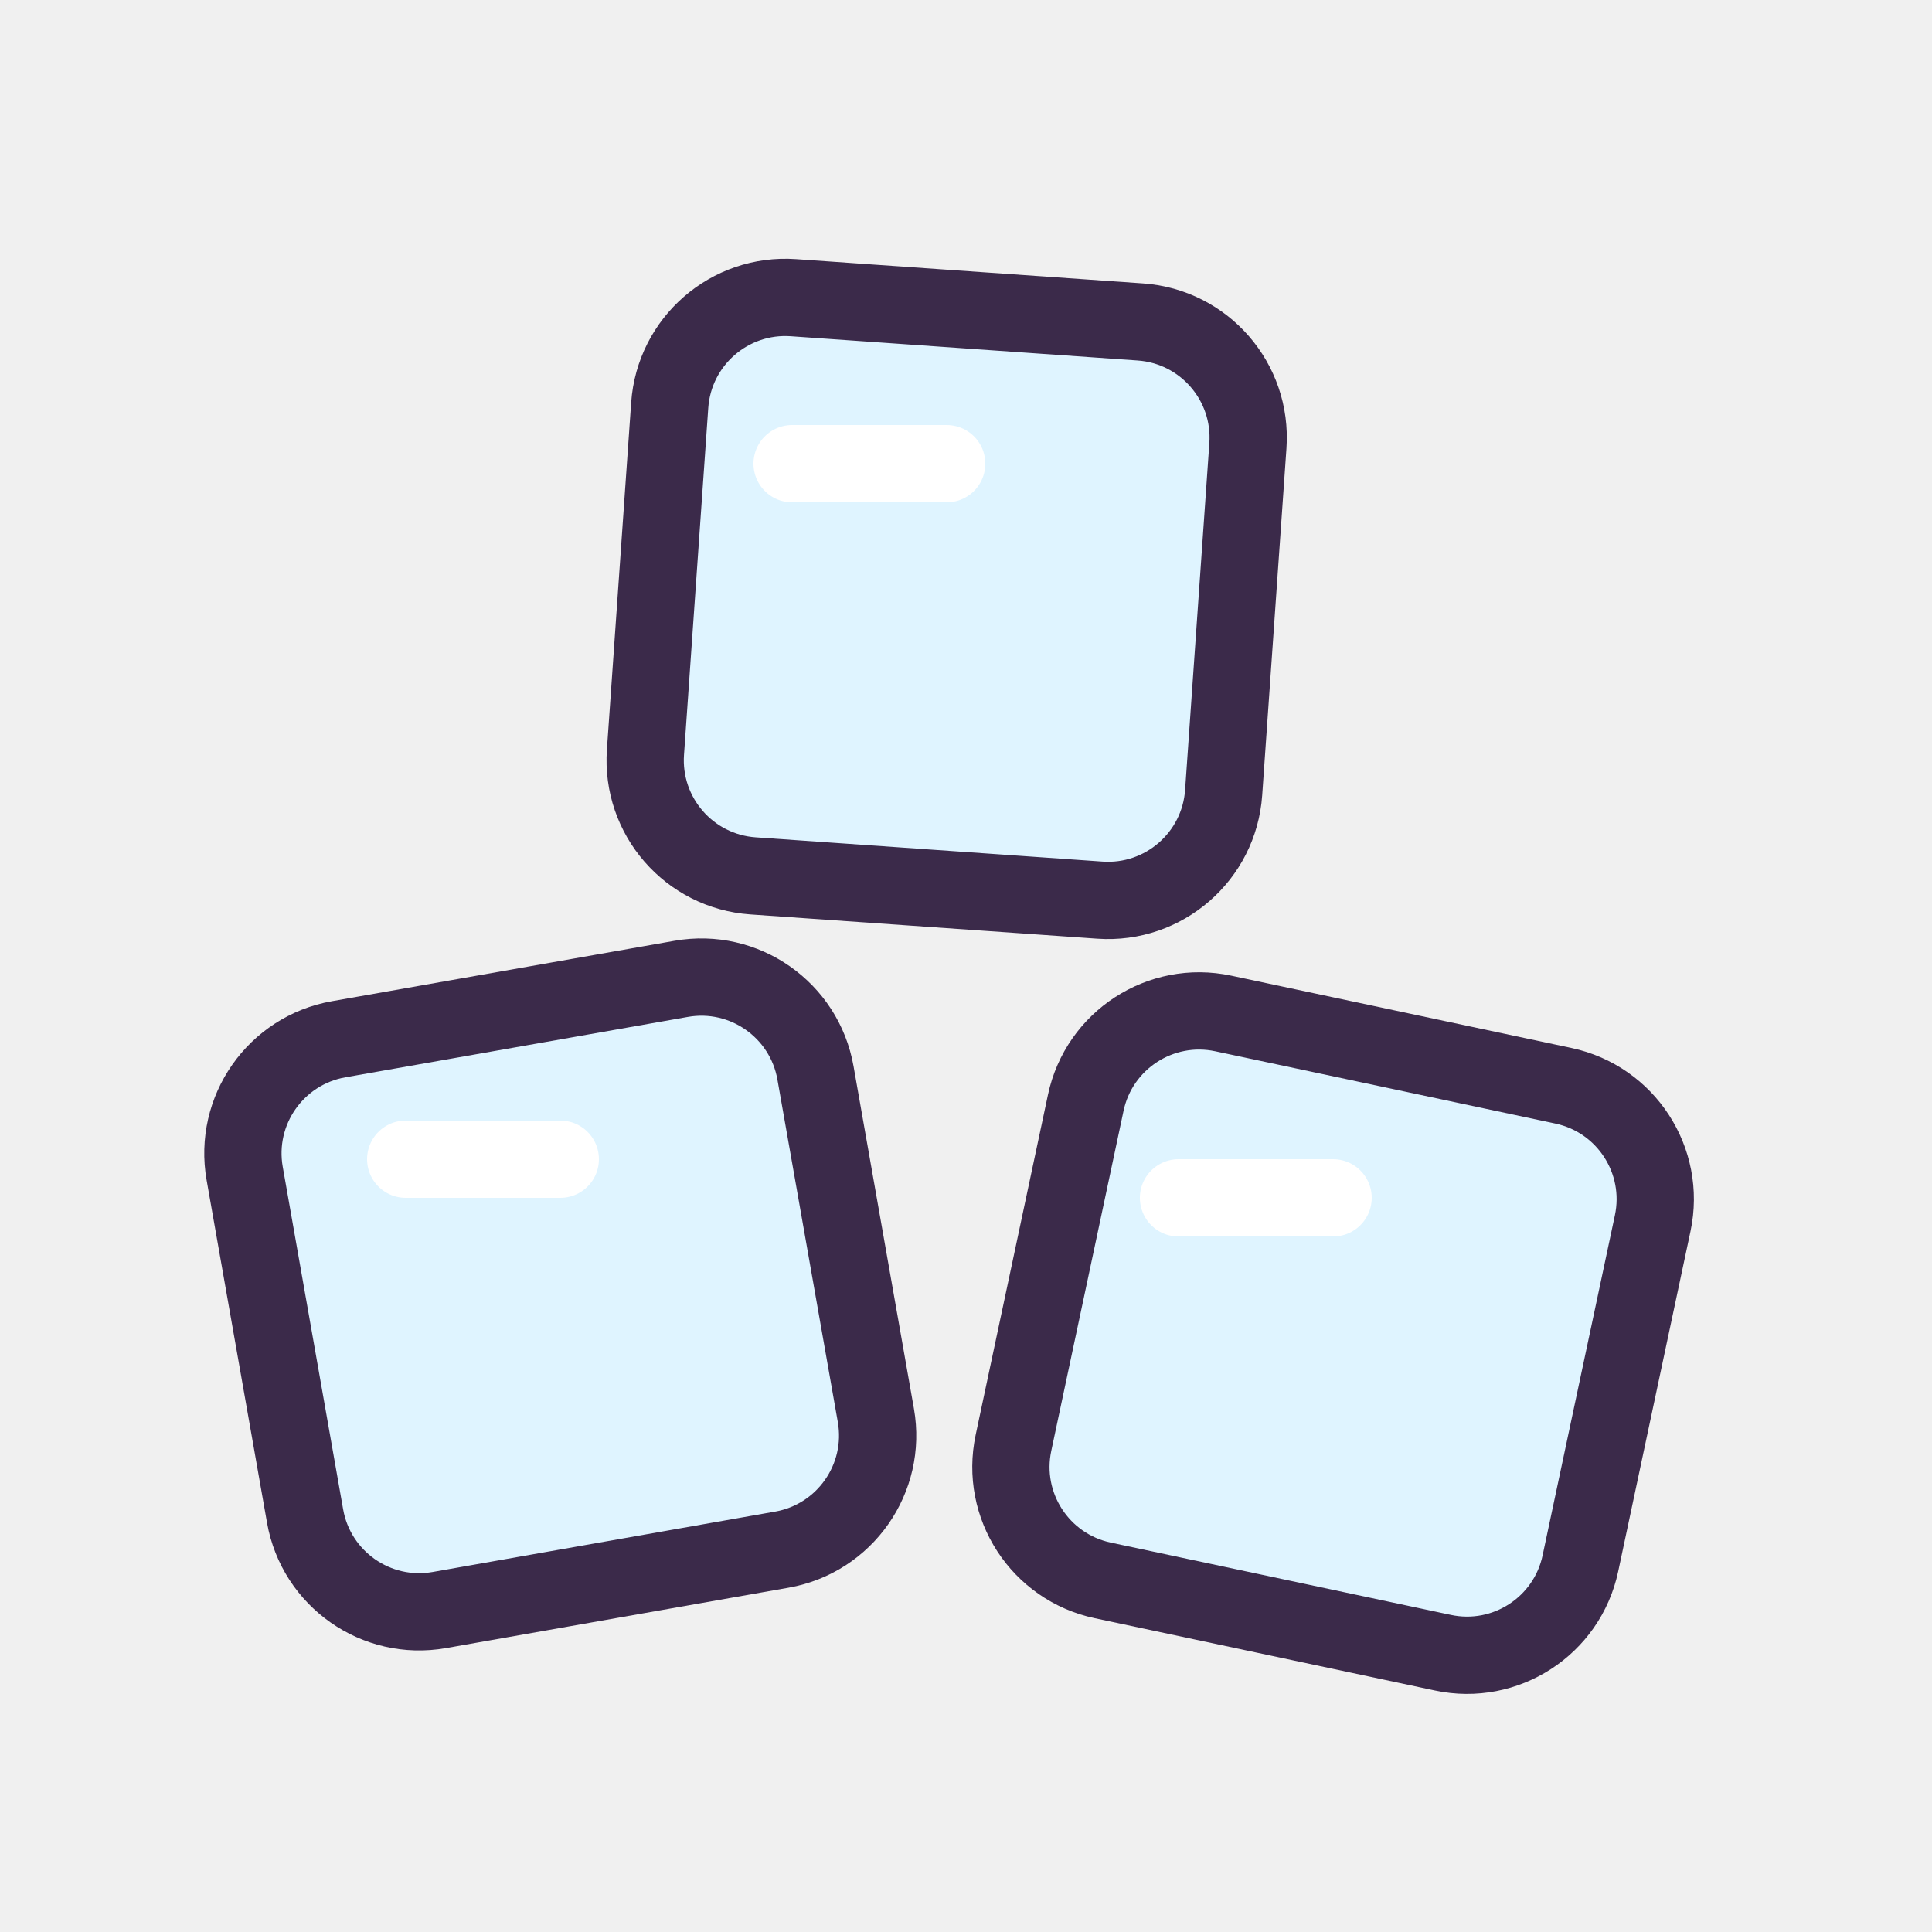
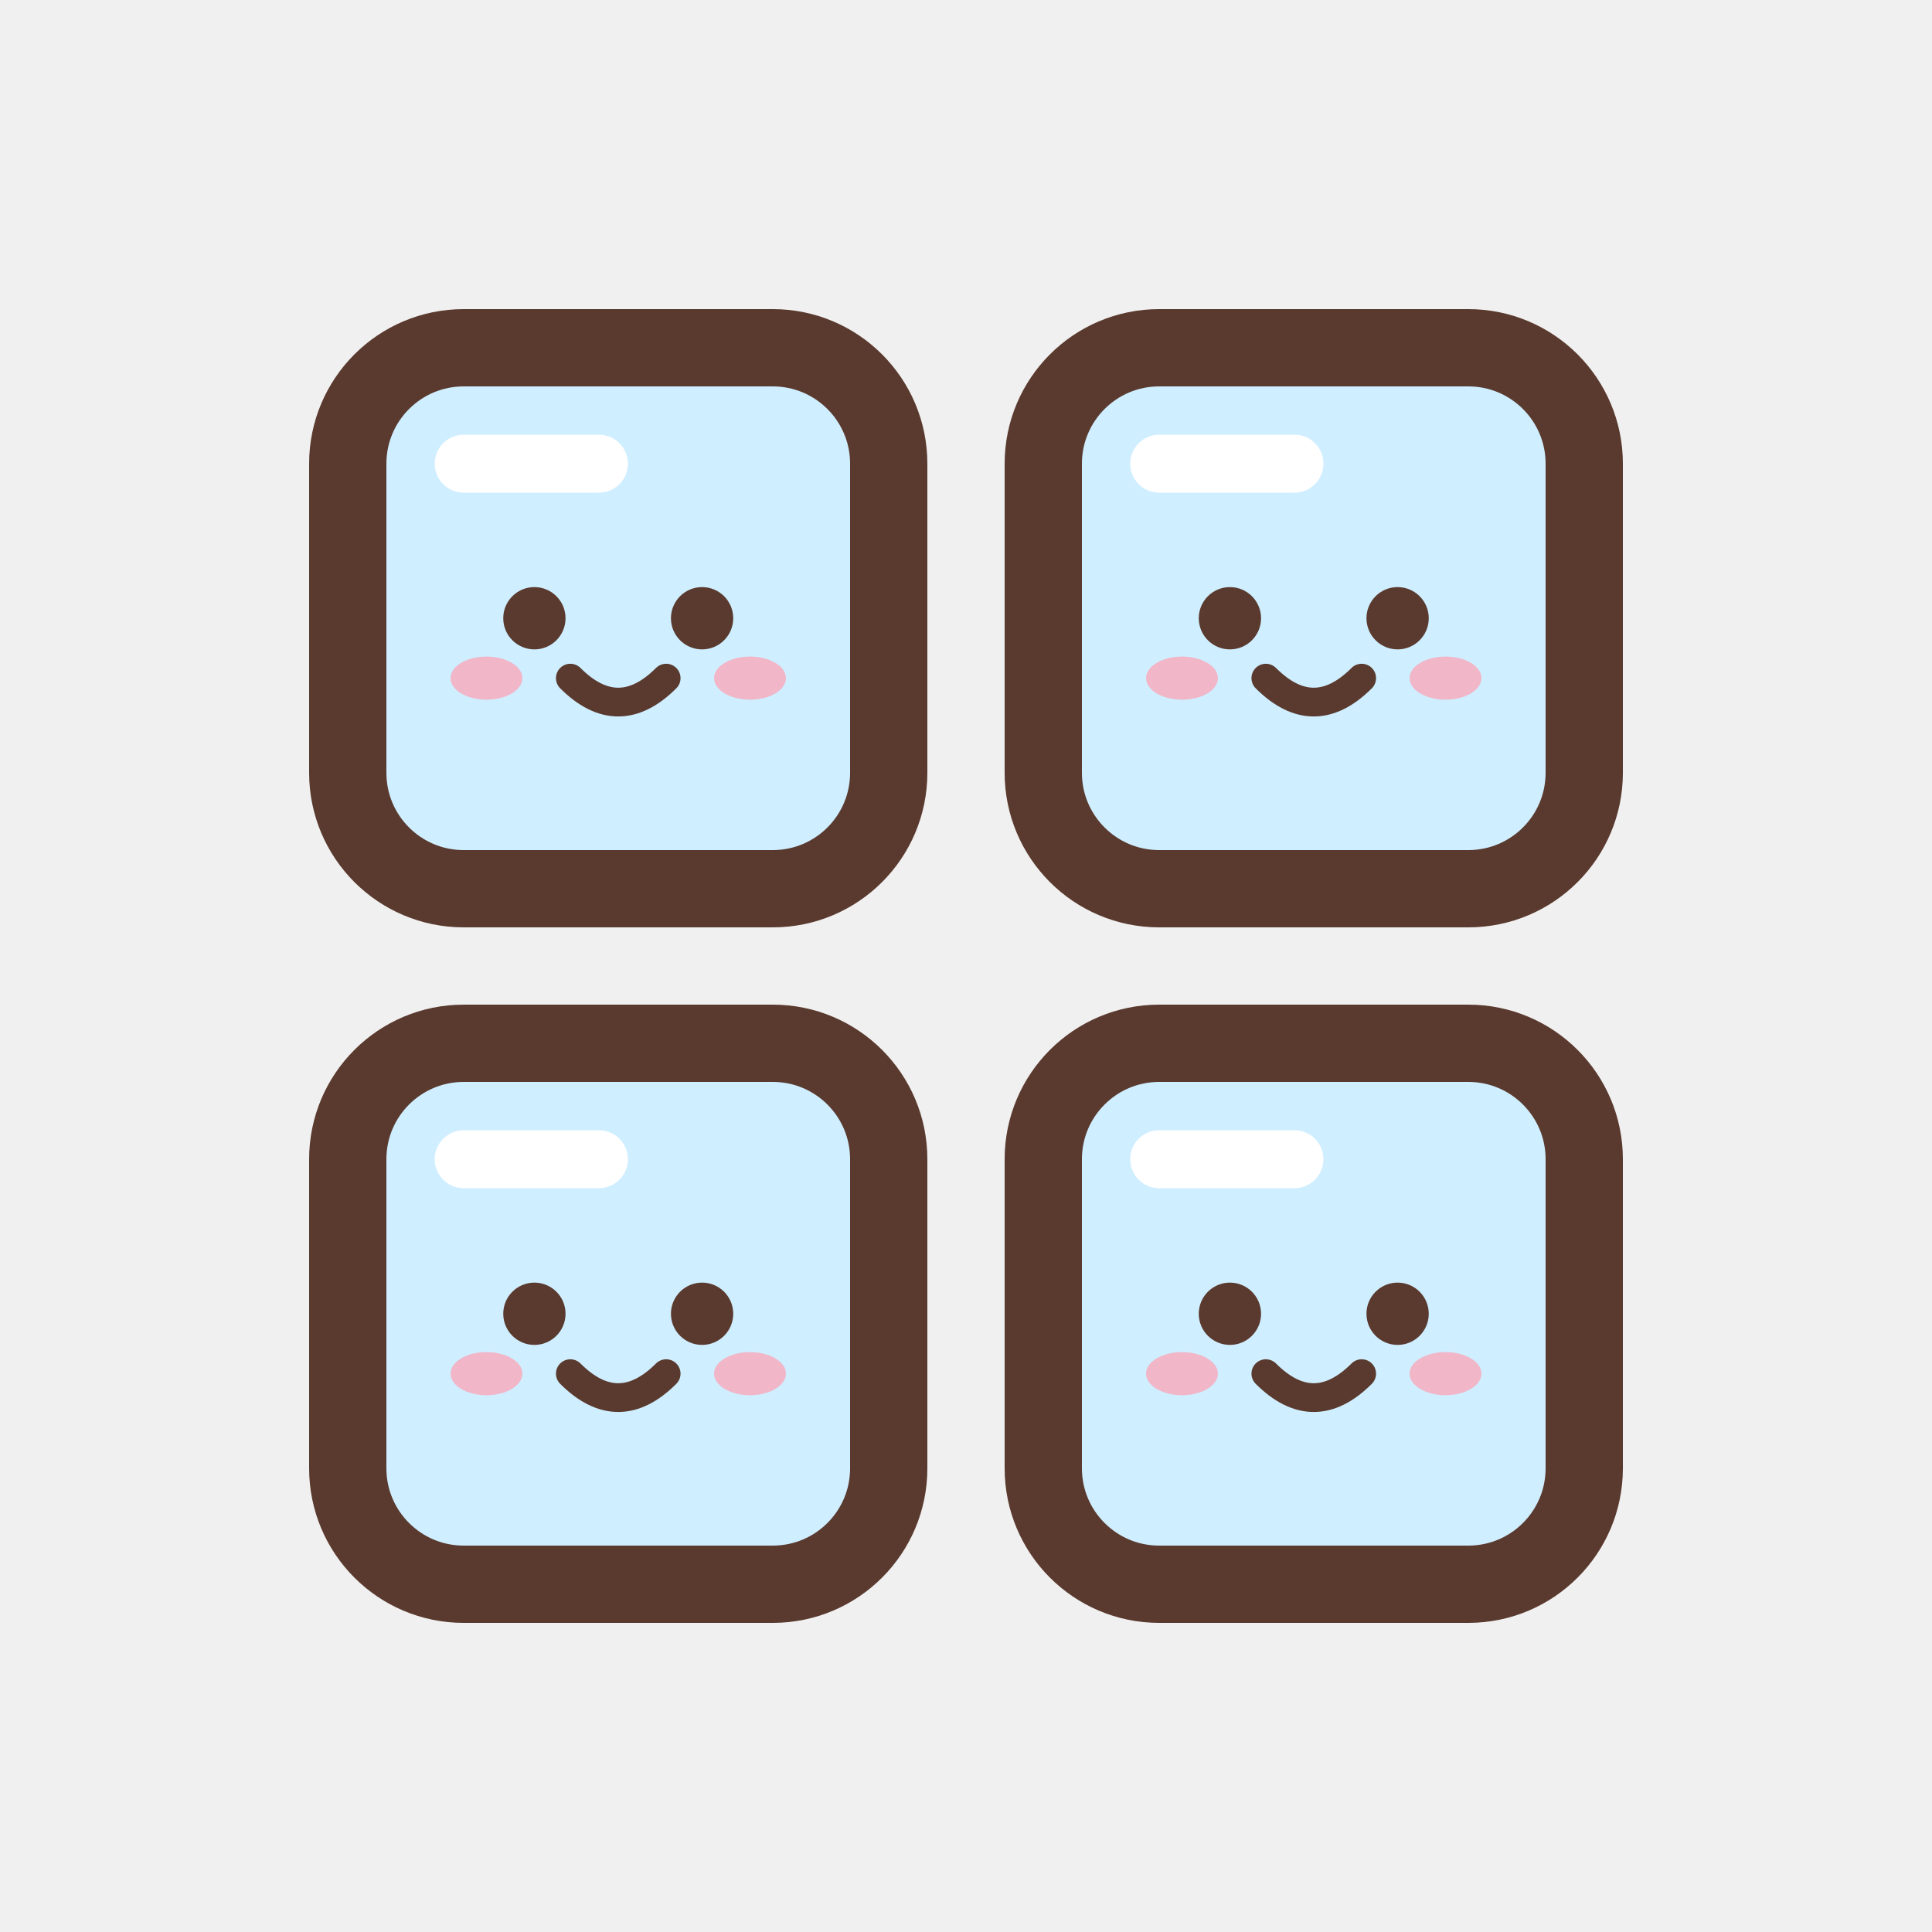
<svg xmlns="http://www.w3.org/2000/svg" viewBox="0 0 100 100">
-   <rect x="14" y="52" width="30" height="30" rx="6" fill="#dff4ff" stroke="#3b2a4a" stroke-width="4" stroke-linejoin="round" stroke-linecap="round" transform="rotate(-10 29 67)" />
-   <path d="M21 60 h8" stroke="#fff" stroke-width="4" stroke-linecap="round" />
-   <rect x="54" y="54" width="30" height="30" rx="6" fill="#dff4ff" stroke="#3b2a4a" stroke-width="4" stroke-linejoin="round" stroke-linecap="round" transform="rotate(12 69 69)" />
-   <path d="M61 62 h8" stroke="#fff" stroke-width="4" stroke-linecap="round" />
-   <rect x="34" y="16" width="30" height="30" rx="6" fill="#dff4ff" stroke="#3b2a4a" stroke-width="4" stroke-linejoin="round" stroke-linecap="round" transform="rotate(4 49 31)" />
-   <path d="M41 24 h8" stroke="#fff" stroke-width="4" stroke-linecap="round" />
+   <rect x="18" y="18" width="28" height="28" rx="6" fill="#cfeeff" stroke="#5a3a2e" stroke-width="4" stroke-linejoin="round" stroke-linecap="round" />
+   <path d="M24 24 h7" stroke="#fff" stroke-width="3" stroke-linecap="round" />
+   <circle cx="27.66" cy="32" r="1.612" fill="#5a3a2e" />
+   <circle cx="36.34" cy="32" r="1.612" fill="#5a3a2e" />
+   <ellipse cx="25.18" cy="35.1" rx="1.86" ry="1.116" fill="#ff9fb0" opacity=".7" />
+   <ellipse cx="38.82" cy="35.1" rx="1.86" ry="1.116" fill="#ff9fb0" opacity=".7" />
+   <path d="M29.52 35.1 Q32 37.58 34.48 35.1" fill="none" stroke="#5a3a2e" stroke-width="1.488" stroke-linecap="round" />
+   <rect x="54" y="18" width="28" height="28" rx="6" fill="#cfeeff" stroke="#5a3a2e" stroke-width="4" stroke-linejoin="round" stroke-linecap="round" />
+   <path d="M60 24 h7" stroke="#fff" stroke-width="3" stroke-linecap="round" />
+   <circle cx="63.66" cy="32" r="1.612" fill="#5a3a2e" />
+   <circle cx="72.34" cy="32" r="1.612" fill="#5a3a2e" />
+   <ellipse cx="61.18" cy="35.1" rx="1.86" ry="1.116" fill="#ff9fb0" opacity=".7" />
+   <ellipse cx="74.82" cy="35.1" rx="1.86" ry="1.116" fill="#ff9fb0" opacity=".7" />
+   <path d="M65.52 35.1 Q68 37.58 70.48 35.1" fill="none" stroke="#5a3a2e" stroke-width="1.488" stroke-linecap="round" />
+   <rect x="18" y="54" width="28" height="28" rx="6" fill="#cfeeff" stroke="#5a3a2e" stroke-width="4" stroke-linejoin="round" stroke-linecap="round" />
+   <path d="M24 60 h7" stroke="#fff" stroke-width="3" stroke-linecap="round" />
+   <circle cx="27.66" cy="68" r="1.612" fill="#5a3a2e" />
+   <circle cx="36.34" cy="68" r="1.612" fill="#5a3a2e" />
+   <ellipse cx="25.18" cy="71.1" rx="1.86" ry="1.116" fill="#ff9fb0" opacity=".7" />
+   <ellipse cx="38.82" cy="71.1" rx="1.86" ry="1.116" fill="#ff9fb0" opacity=".7" />
+   <path d="M29.52 71.1 Q32 73.58 34.48 71.1" fill="none" stroke="#5a3a2e" stroke-width="1.488" stroke-linecap="round" />
+   <rect x="54" y="54" width="28" height="28" rx="6" fill="#cfeeff" stroke="#5a3a2e" stroke-width="4" stroke-linejoin="round" stroke-linecap="round" />
+   <path d="M60 60 h7" stroke="#fff" stroke-width="3" stroke-linecap="round" />
+   <circle cx="63.66" cy="68" r="1.612" fill="#5a3a2e" />
+   <circle cx="72.34" cy="68" r="1.612" fill="#5a3a2e" />
+   <ellipse cx="61.18" cy="71.1" rx="1.86" ry="1.116" fill="#ff9fb0" opacity=".7" />
+   <ellipse cx="74.82" cy="71.1" rx="1.86" ry="1.116" fill="#ff9fb0" opacity=".7" />
+   <path d="M65.52 71.1 Q68 73.58 70.48 71.1" fill="none" stroke="#5a3a2e" stroke-width="1.488" stroke-linecap="round" />
</svg>
